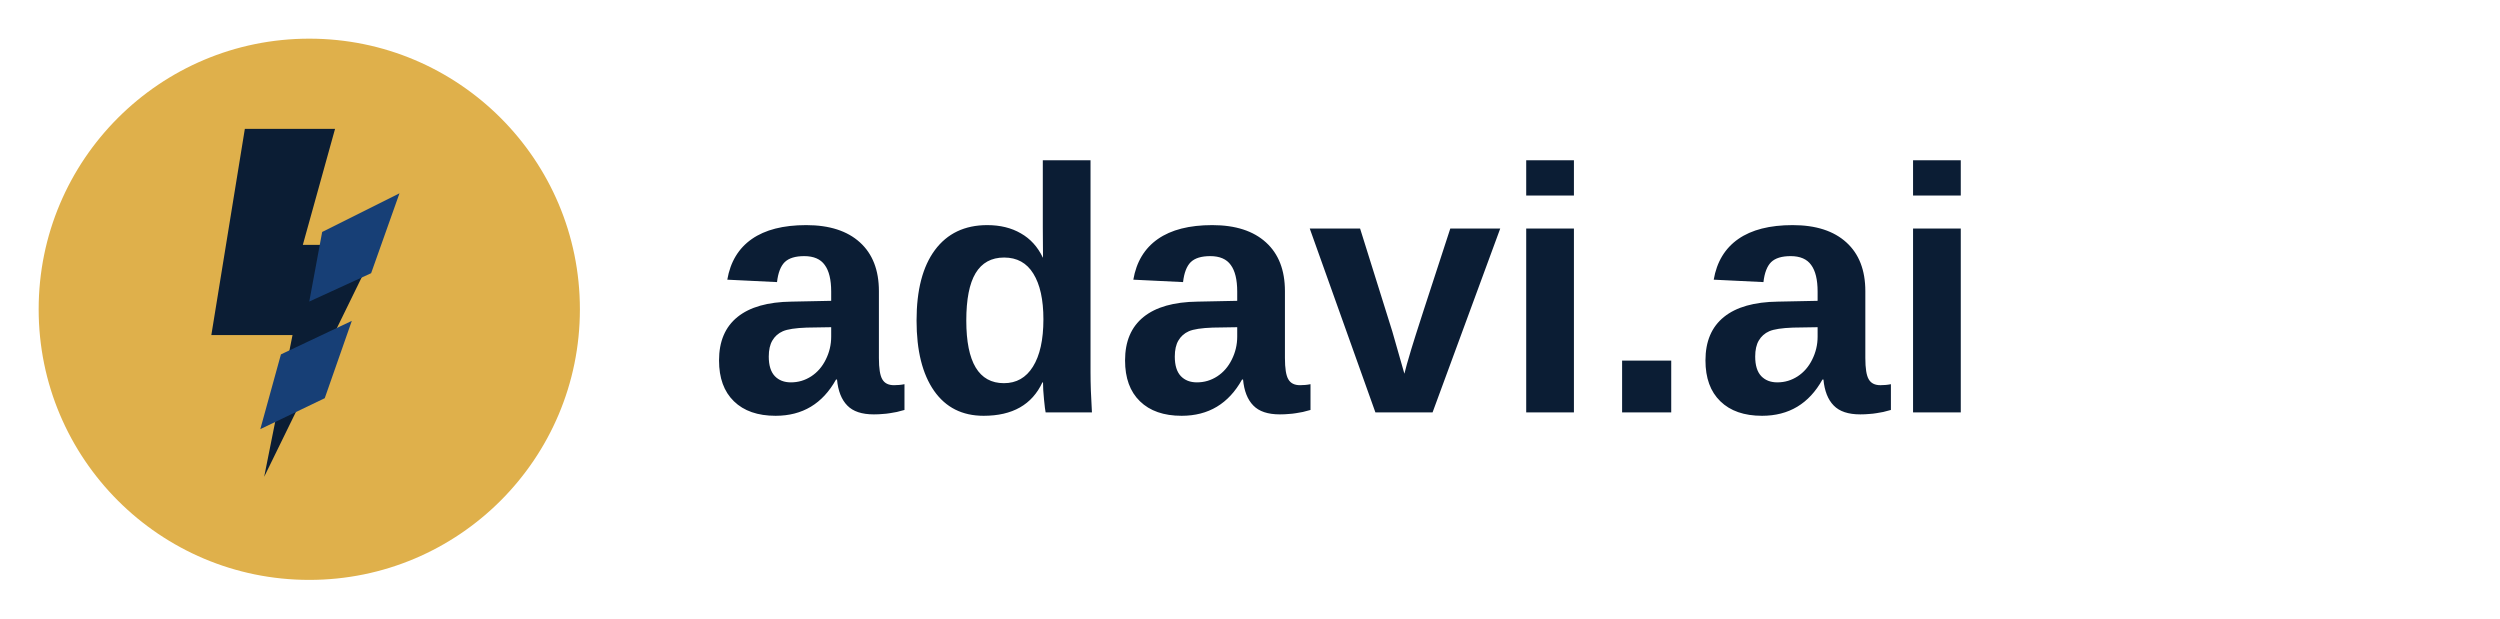
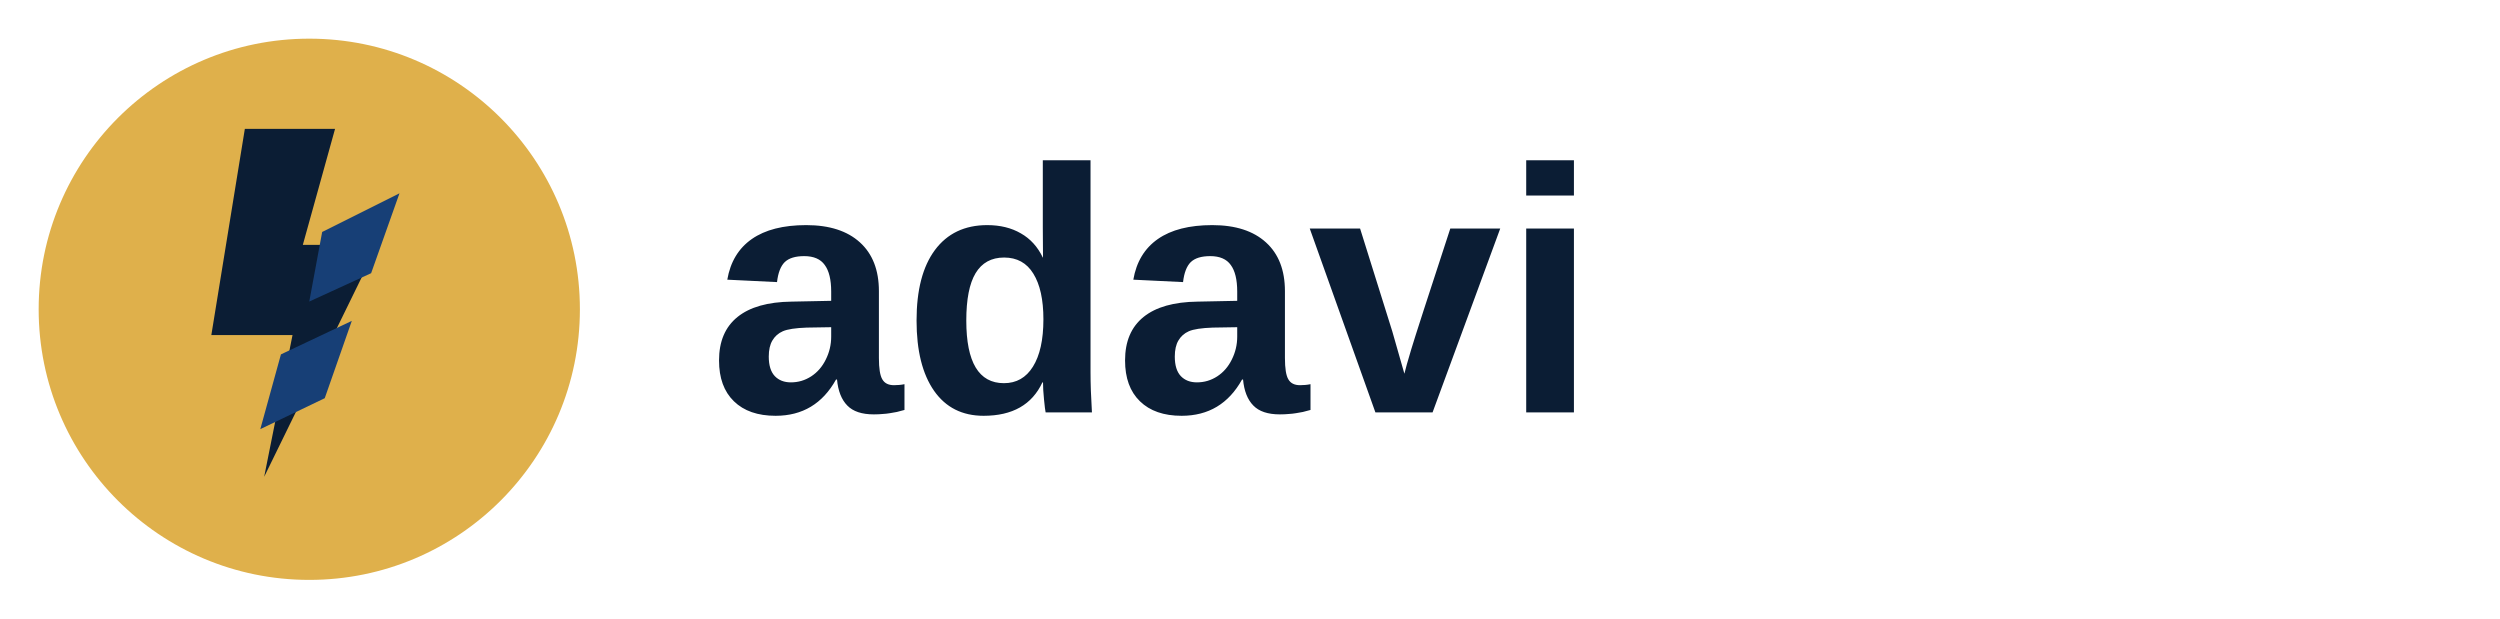
<svg xmlns="http://www.w3.org/2000/svg" viewBox="0 0 194 48" role="img" aria-labelledby="title">
  <circle cx="24" cy="24" r="21" fill="#dfb04b" />
  <path d="M19 10h7l-2.5 9h5.8l-8.8 18 2.2-11h-6.3l2.6-16Z" fill="#0b1d34" />
  <path d="m25 18 6-3-2.2 6.2-4.8 2.2 1-5.4Zm-3.2 9.5 5.5-2.6-2.1 6-5 2.4 1.6-5.8Z" fill="#173f76" />
-   <text x="55" y="32" fill="#0b1d34" font-family="Arial, Helvetica, sans-serif" font-size="27" font-weight="800">adavi.ai</text>
+   <text x="55" y="32" fill="#0b1d34" font-family="Arial, Helvetica, sans-serif" font-size="27" font-weight="800">adavi</text>
</svg>
